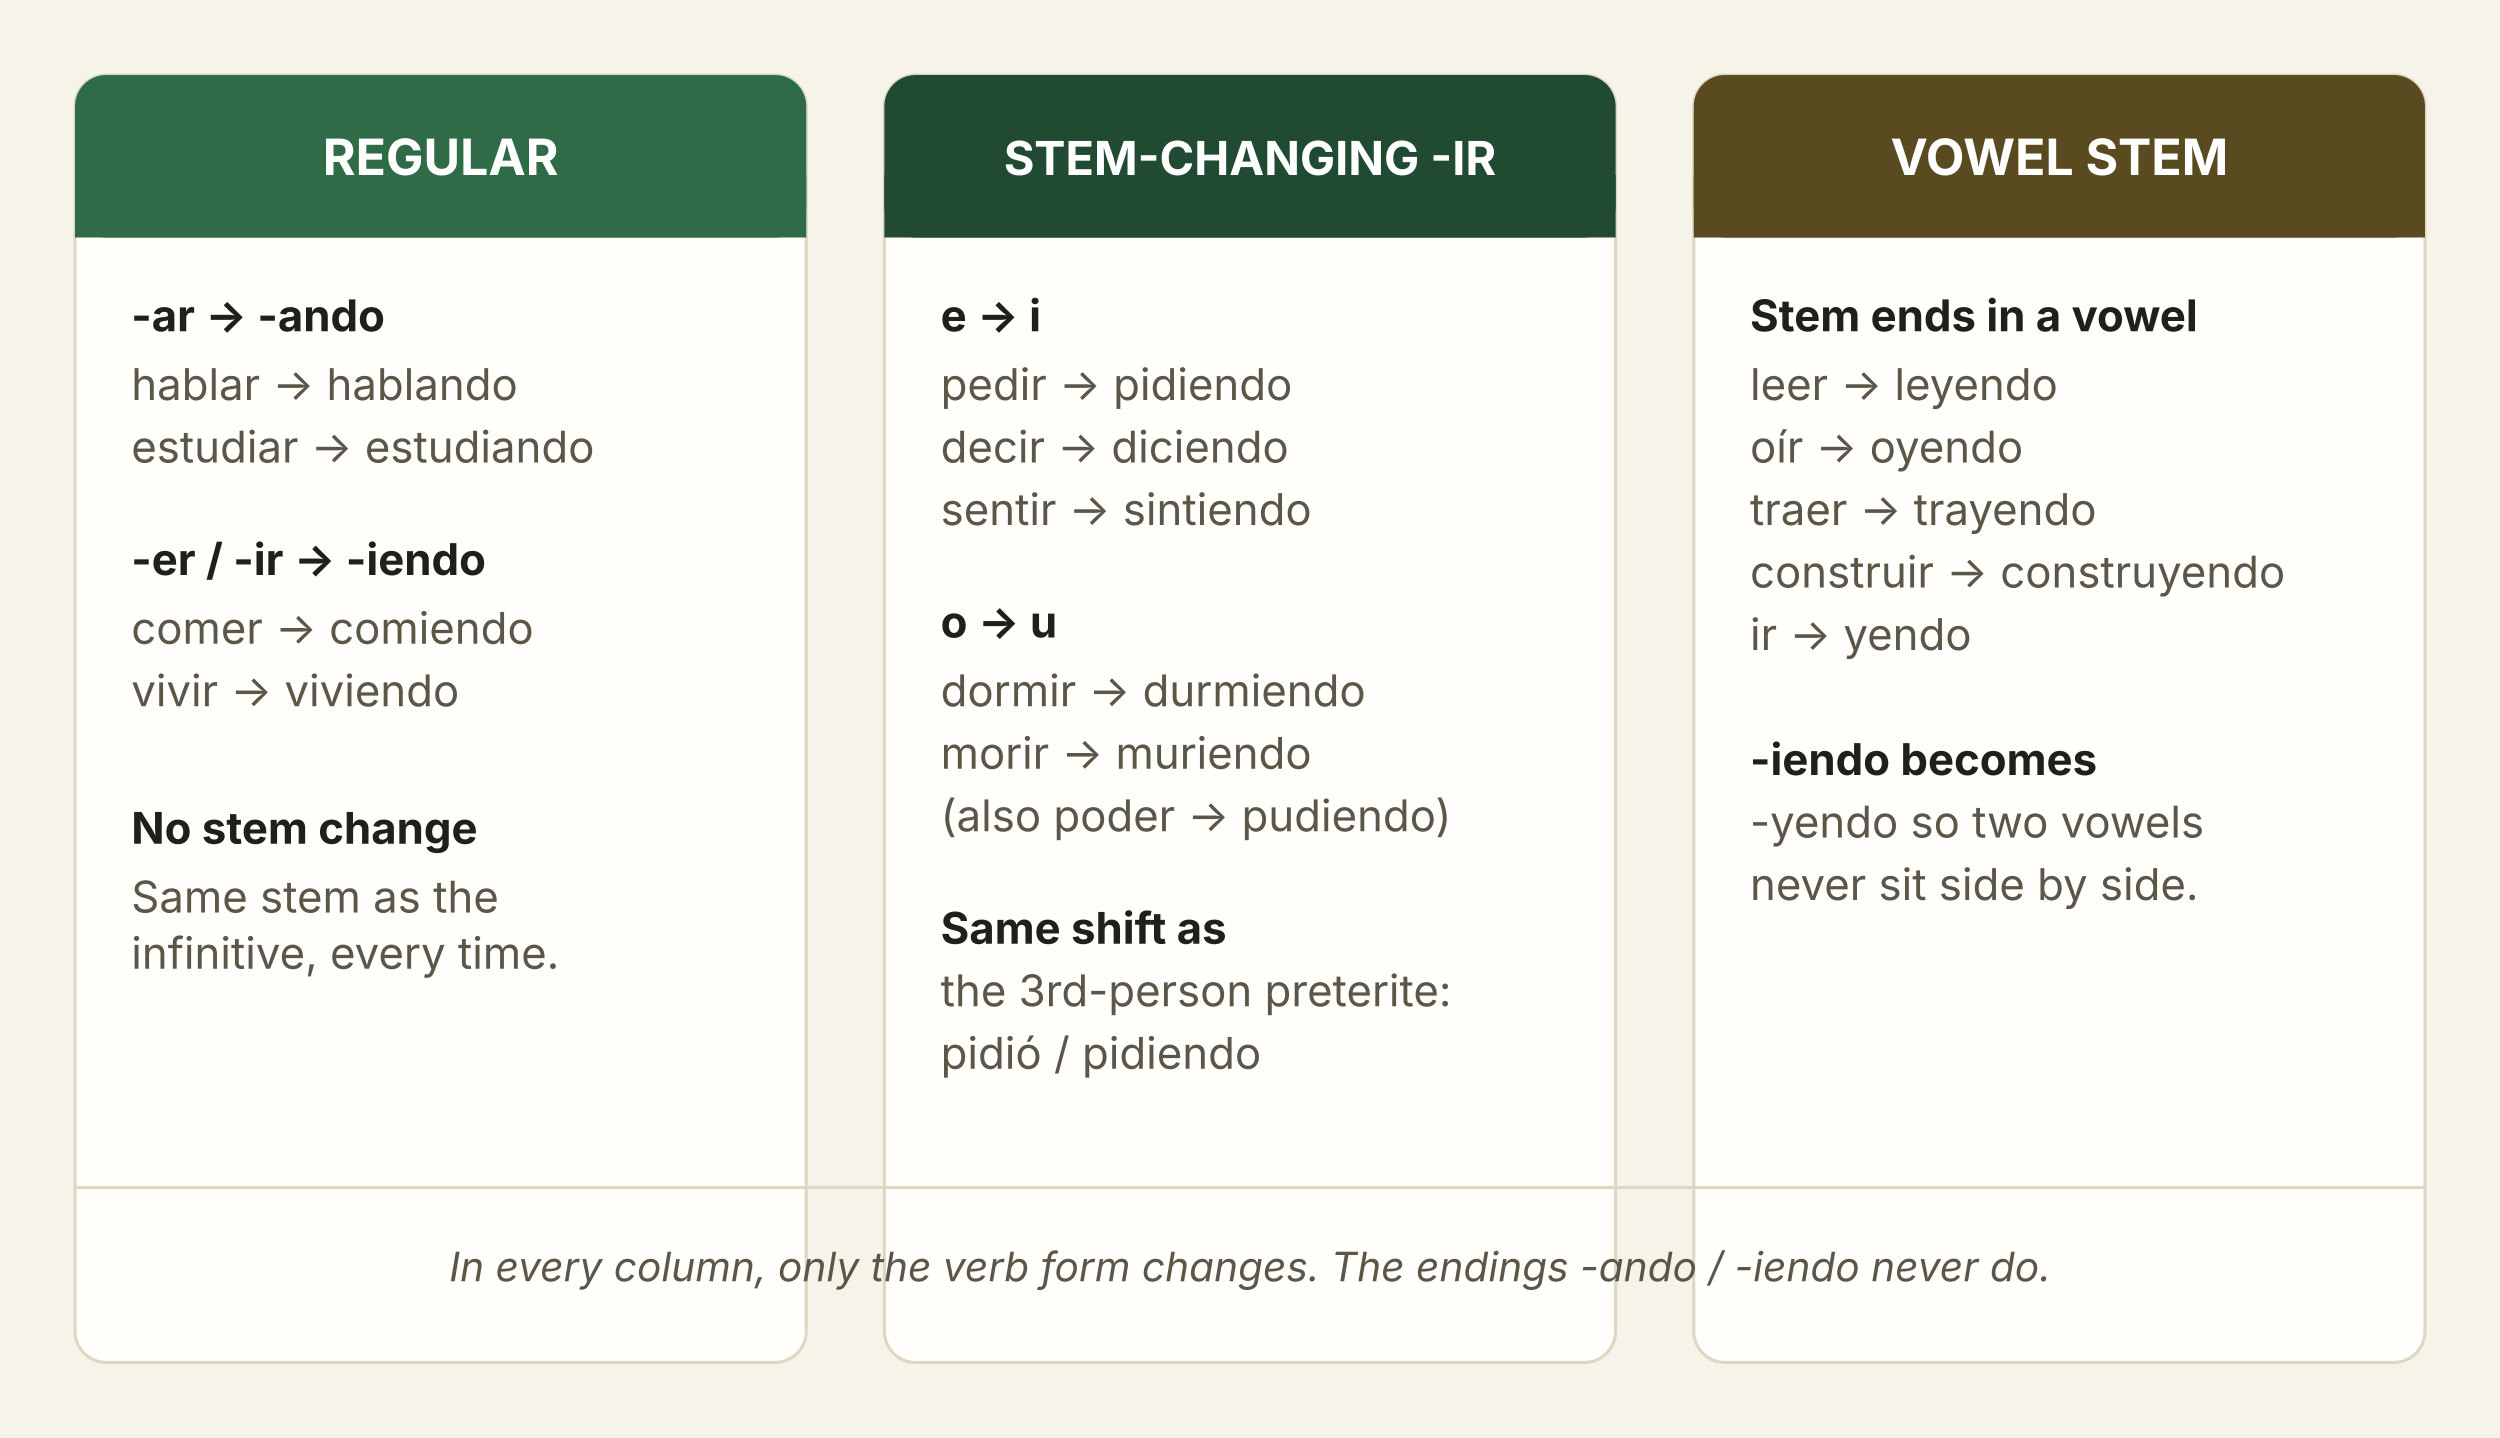
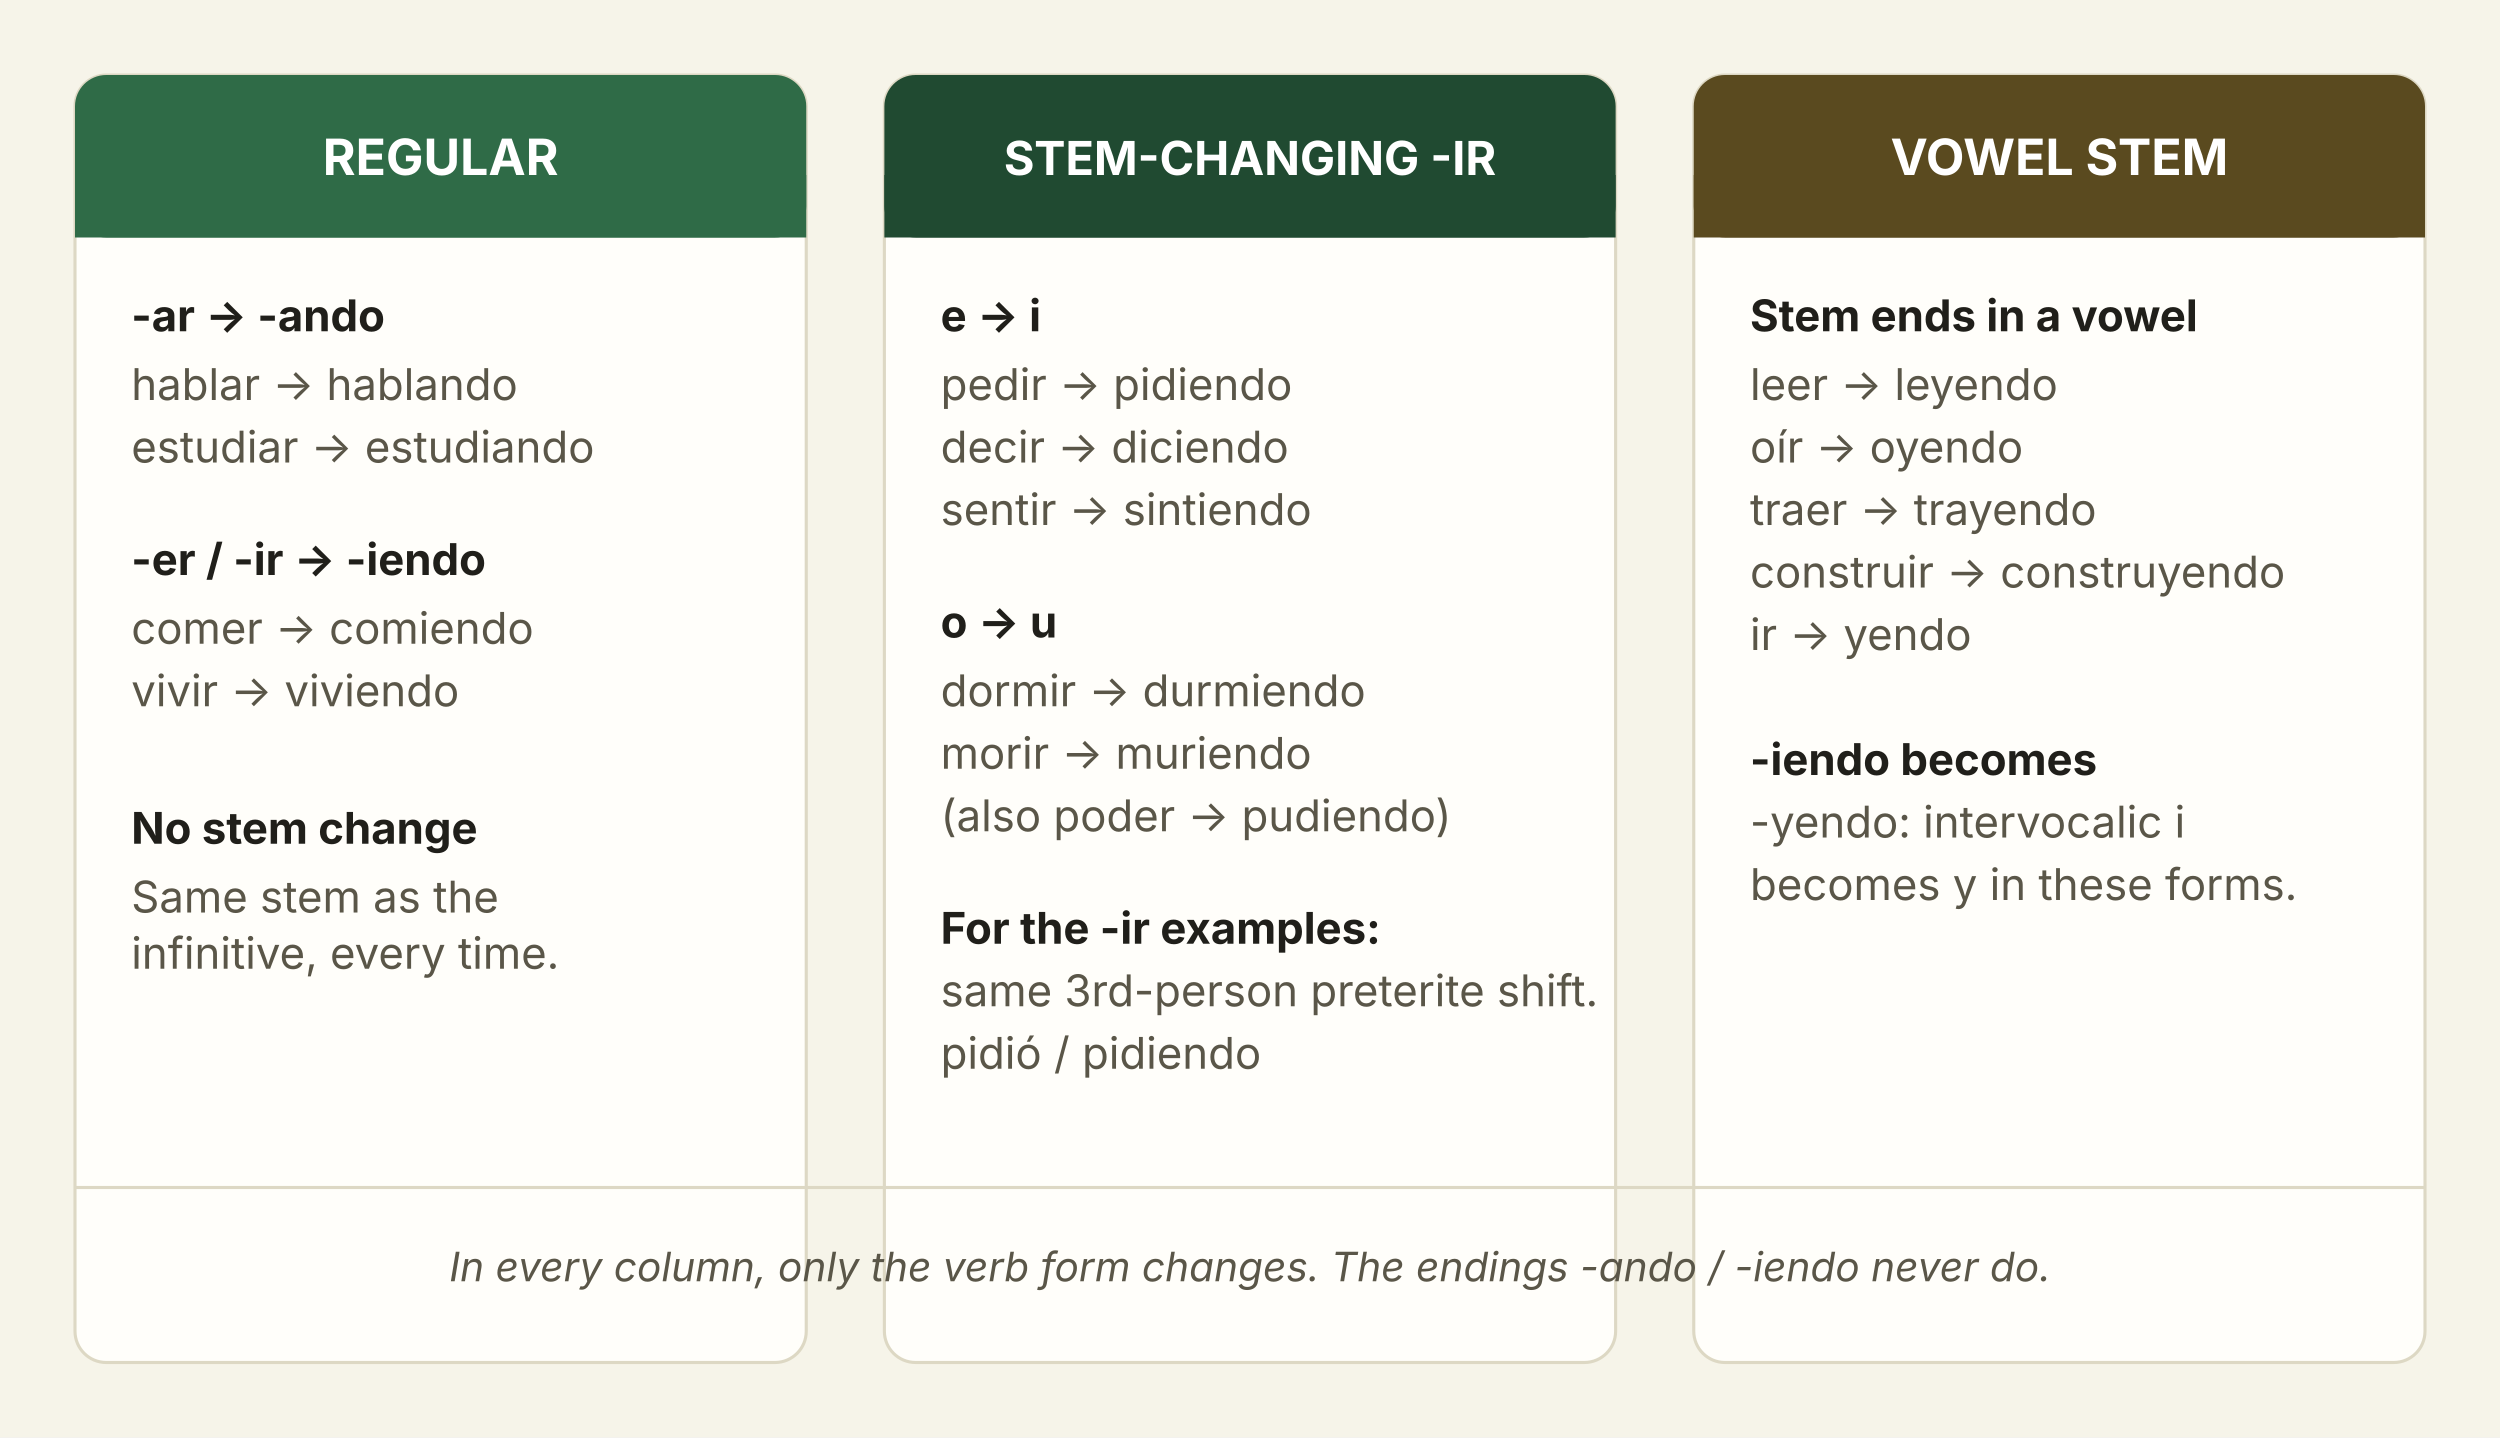
<svg xmlns="http://www.w3.org/2000/svg" viewBox="0 0 800 460" font-family="system-ui, -apple-system, sans-serif">
  <rect width="800" height="460" fill="#f6f4e9" />
  <rect x="24" y="24" width="234" height="412" rx="10" fill="#fffefa" stroke="#ddd8c4" />
  <rect x="283" y="24" width="234" height="412" rx="10" fill="#fffefa" stroke="#ddd8c4" />
  <rect x="542" y="24" width="234" height="412" rx="10" fill="#fffefa" stroke="#ddd8c4" />
  <rect x="24" y="24" width="234" height="52" rx="10" fill="#2f6b47" />
  <rect x="24" y="56" width="234" height="20" fill="#2f6b47" />
  <text x="141" y="56" text-anchor="middle" fill="#ffffff" font-size="16" font-weight="700">REGULAR</text>
  <rect x="283" y="24" width="234" height="52" rx="10" fill="#204a31" />
  <rect x="283" y="56" width="234" height="20" fill="#204a31" />
  <text x="400" y="56" text-anchor="middle" fill="#ffffff" font-size="15" font-weight="700">STEM-CHANGING -IR</text>
  <rect x="542" y="24" width="234" height="52" rx="10" fill="#5a4a1f" />
  <rect x="542" y="56" width="234" height="20" fill="#5a4a1f" />
  <text x="659" y="56" text-anchor="middle" fill="#ffffff" font-size="16" font-weight="700">VOWEL STEM</text>
  <g fill="#201f1a" font-size="14">
    <text x="42" y="106" font-weight="700">-ar → -ando</text>
    <text x="42" y="128" fill="#5a5648">hablar → hablando</text>
    <text x="42" y="148" fill="#5a5648">estudiar → estudiando</text>
    <text x="42" y="184" font-weight="700">-er / -ir → -iendo</text>
    <text x="42" y="206" fill="#5a5648">comer → comiendo</text>
    <text x="42" y="226" fill="#5a5648">vivir → viviendo</text>
    <text x="42" y="270" font-weight="700">No stem change</text>
    <text x="42" y="292" fill="#5a5648">Same stem as the</text>
    <text x="42" y="310" fill="#5a5648">infinitive, every time.</text>
  </g>
  <g fill="#201f1a" font-size="14">
    <text x="301" y="106" font-weight="700">e → i</text>
    <text x="301" y="128" fill="#5a5648">pedir → pidiendo</text>
    <text x="301" y="148" fill="#5a5648">decir → diciendo</text>
    <text x="301" y="168" fill="#5a5648">sentir → sintiendo</text>
    <text x="301" y="204" font-weight="700">o → u</text>
    <text x="301" y="226" fill="#5a5648">dormir → durmiendo</text>
    <text x="301" y="246" fill="#5a5648">morir → muriendo</text>
    <text x="301" y="266" fill="#5a5648">(also poder → pudiendo)</text>
-     <text x="301" y="302" font-weight="700">Same shift as</text>
-     <text x="301" y="322" fill="#5a5648">the 3rd-person preterite:</text>
+     <text x="301" y="302" font-weight="700">For the -ir examples:</text>
+     <text x="301" y="322" fill="#5a5648">same 3rd-person preterite shift.</text>
    <text x="301" y="342" fill="#5a5648">pidió / pidiendo</text>
  </g>
  <g fill="#201f1a" font-size="14">
    <text x="560" y="106" font-weight="700">Stem ends in a vowel</text>
    <text x="560" y="128" fill="#5a5648">leer → leyendo</text>
    <text x="560" y="148" fill="#5a5648">oír → oyendo</text>
    <text x="560" y="168" fill="#5a5648">traer → trayendo</text>
    <text x="560" y="188" fill="#5a5648">construir → construyendo</text>
    <text x="560" y="208" fill="#5a5648">ir → yendo</text>
    <text x="560" y="248" font-weight="700">-iendo becomes</text>
-     <text x="560" y="268" fill="#5a5648">-yendo so two vowels</text>
-     <text x="560" y="288" fill="#5a5648">never sit side by side.</text>
+     <text x="560" y="268" fill="#5a5648">-yendo: intervocalic i</text>
+     <text x="560" y="288" fill="#5a5648">becomes y in these forms.</text>
  </g>
  <line x1="24" y1="380" x2="776" y2="380" stroke="#ddd8c4" stroke-width="1" />
  <text x="400" y="410" text-anchor="middle" fill="#5a5648" font-size="13" font-style="italic">In every column, only the verb form changes. The endings -ando / -iendo never do.</text>
</svg>
